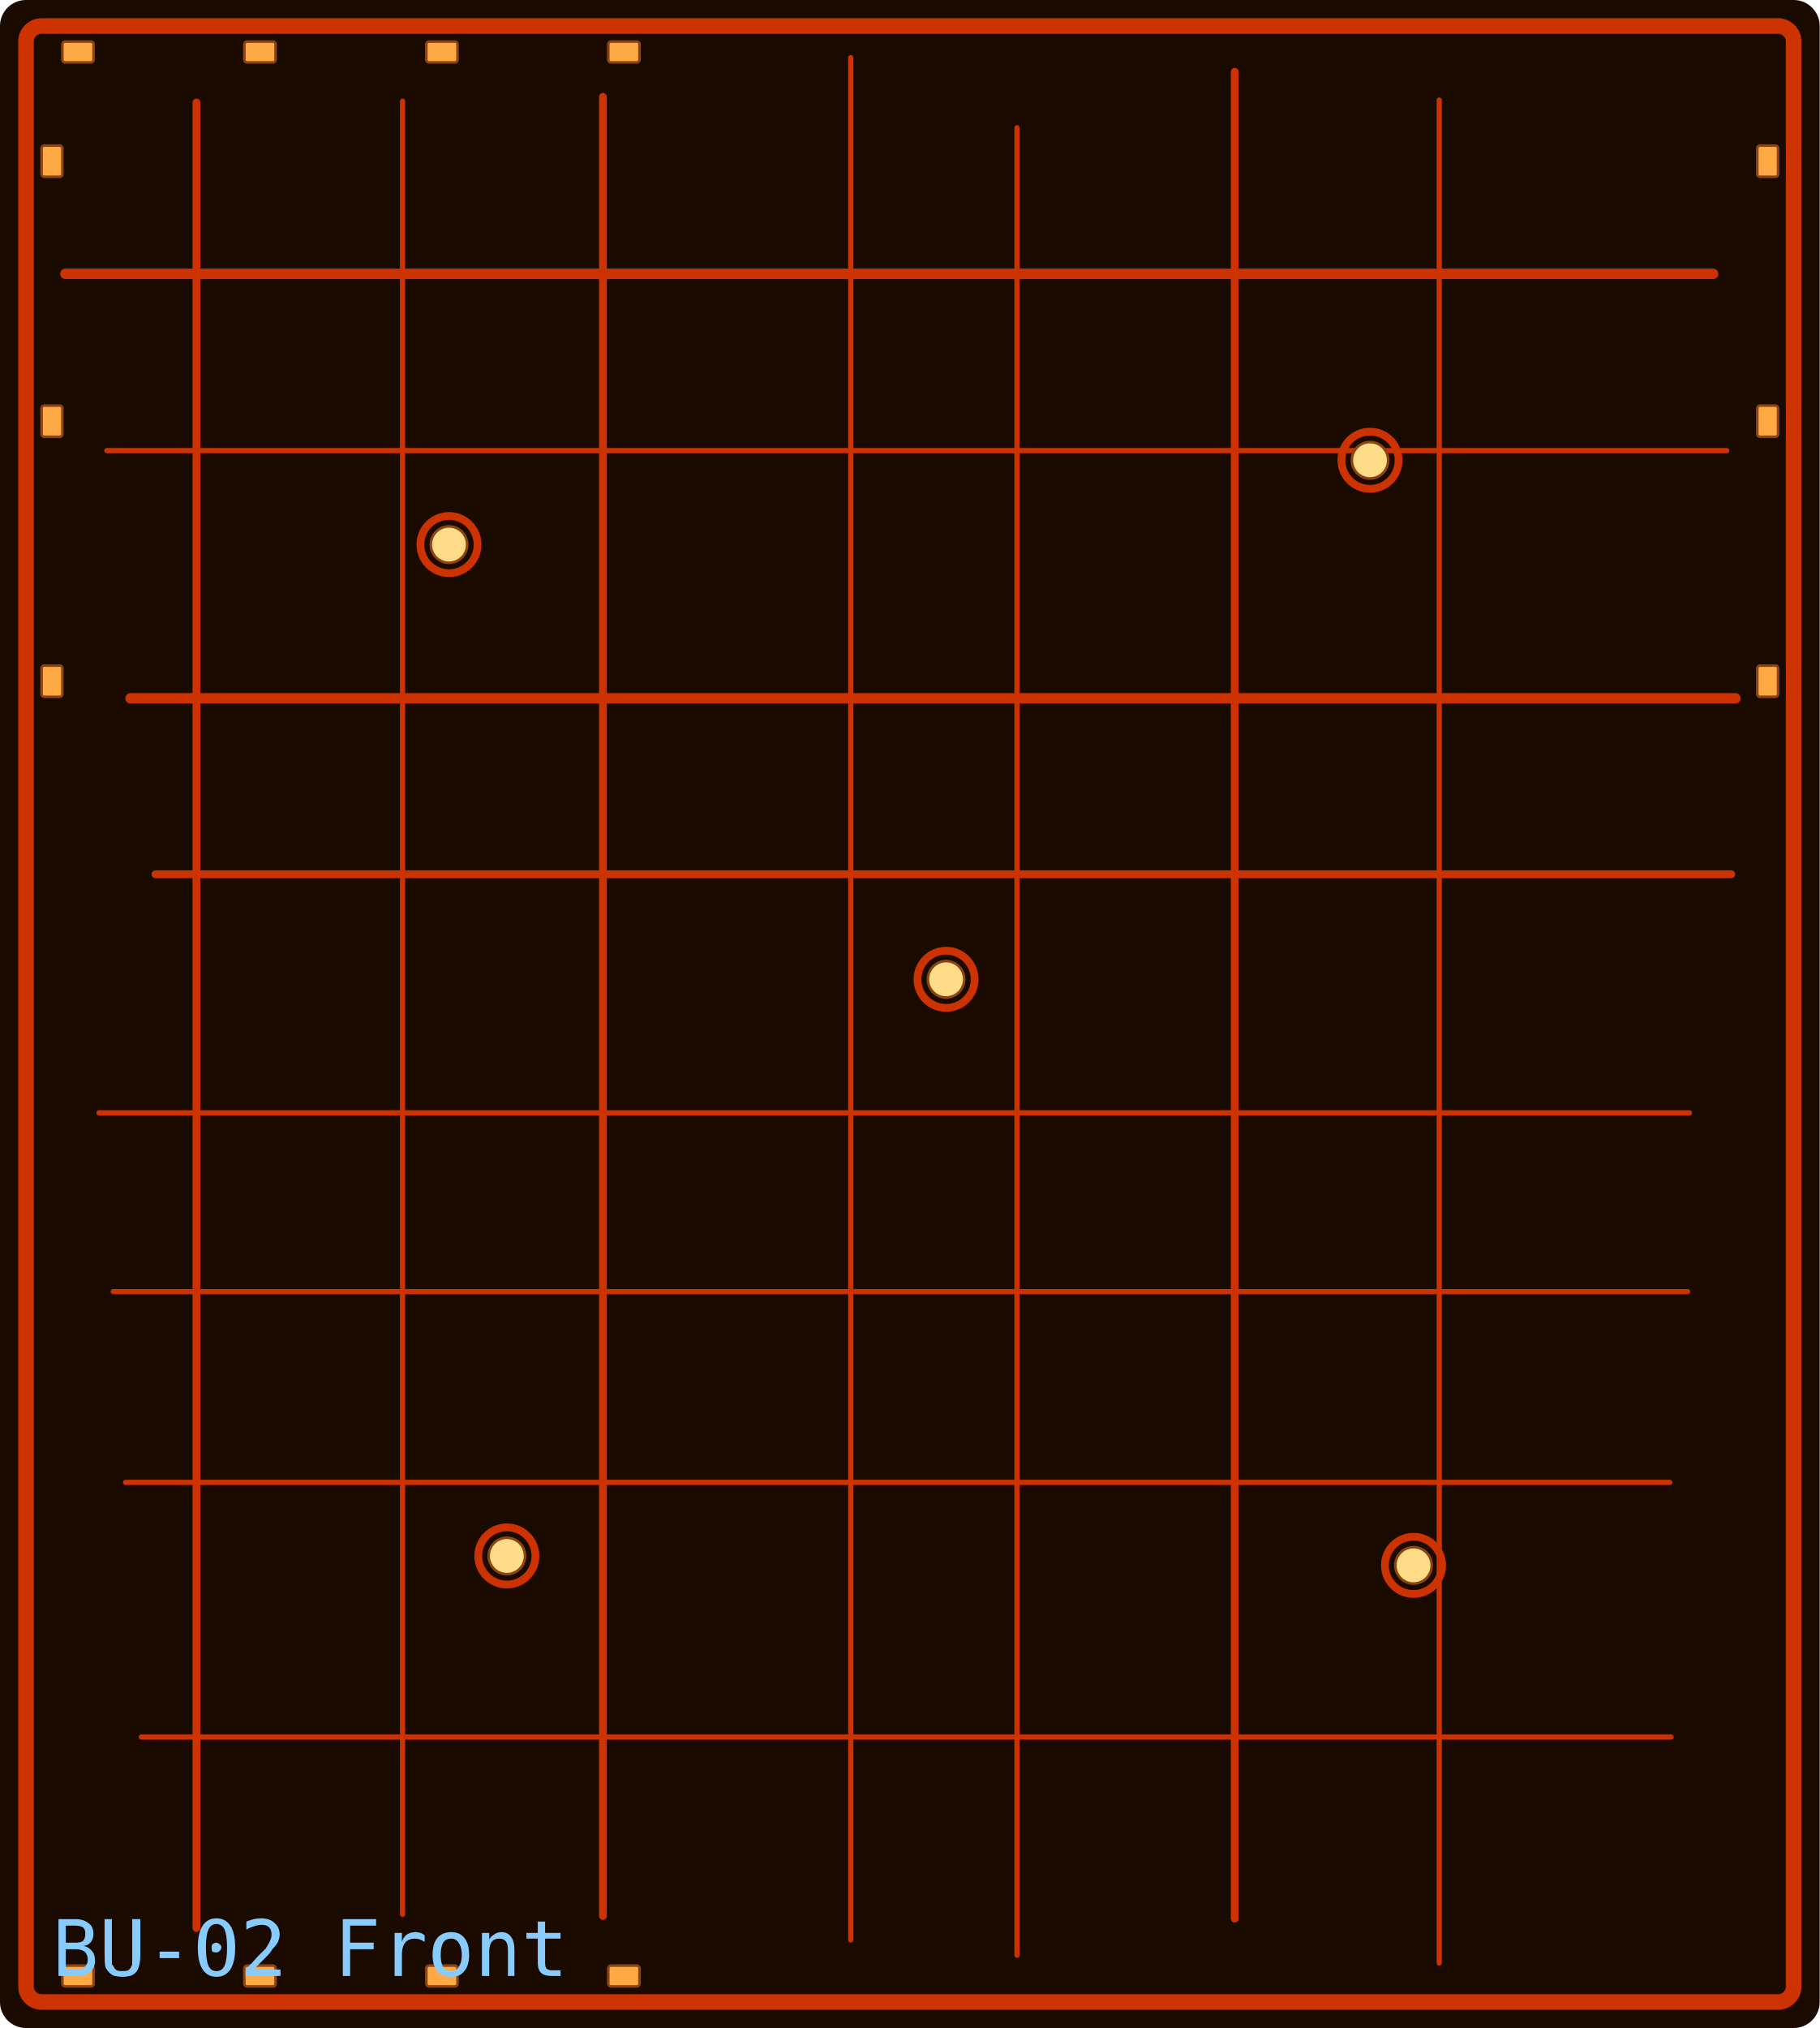
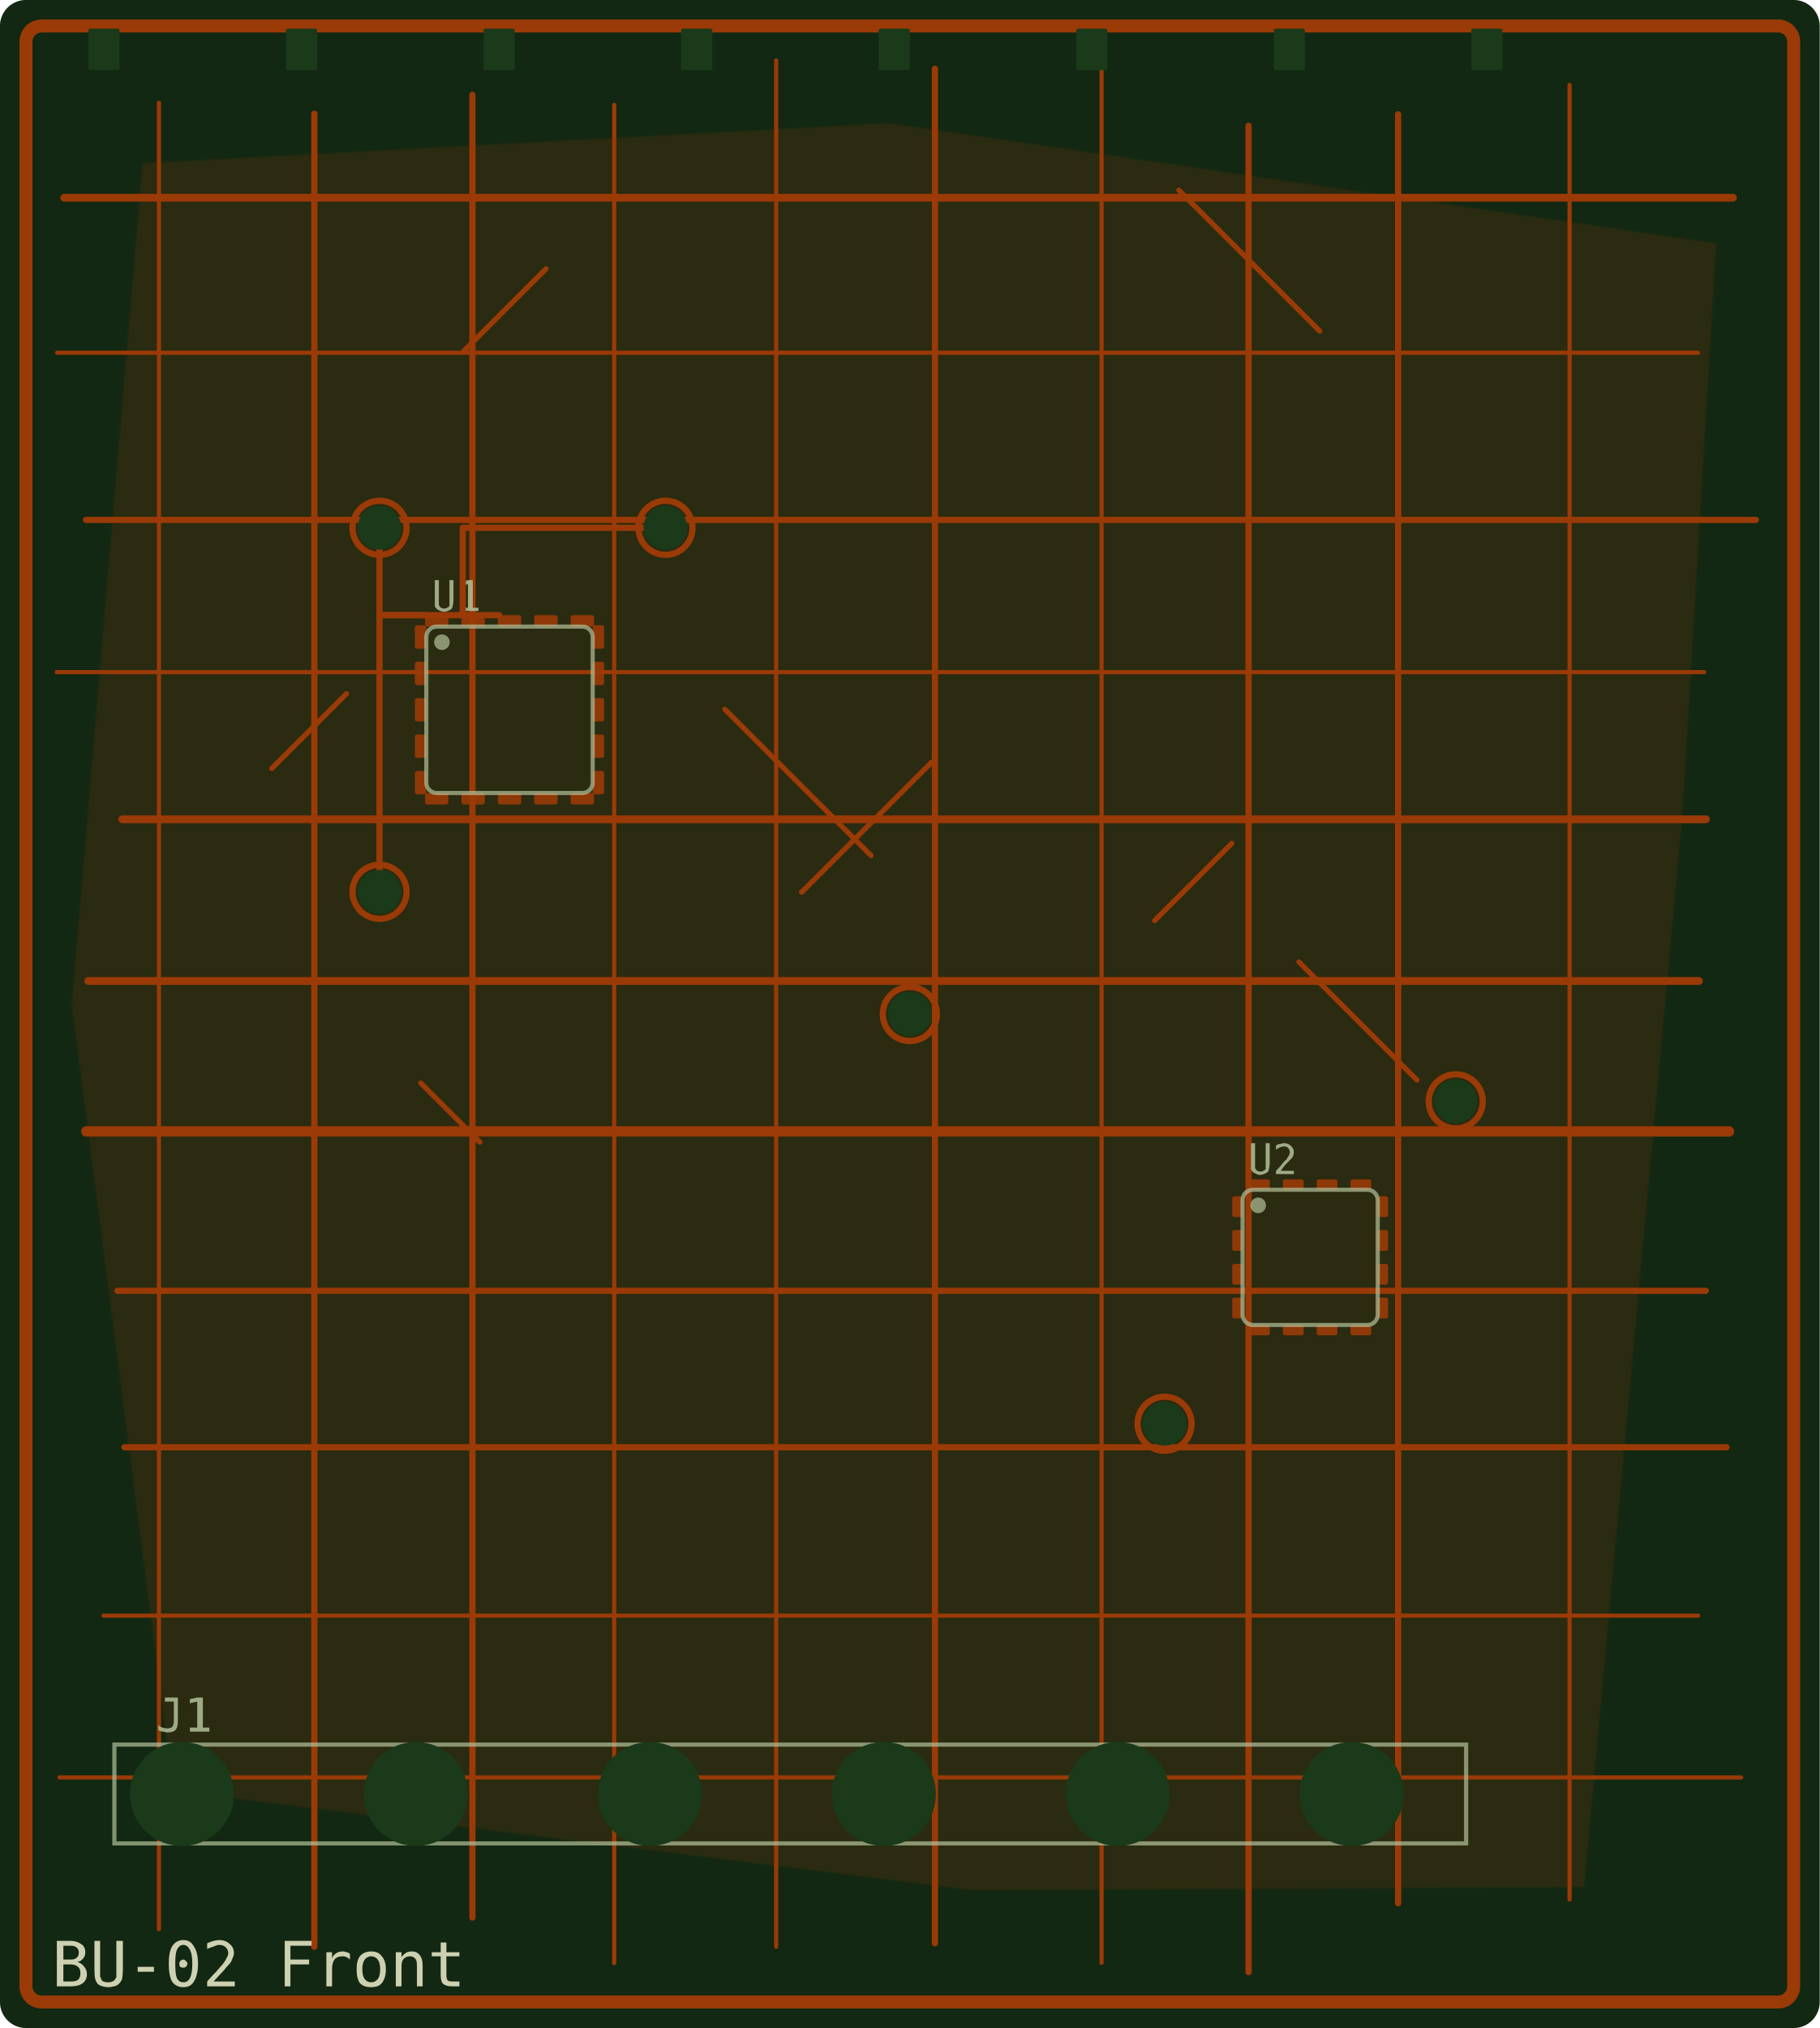
<svg xmlns="http://www.w3.org/2000/svg" viewBox="0 0 35.0 39.0" width="35.0mm" height="39.0mm">
-   <rect x="0" y="0" width="35.0" height="39.0" fill="#1A0A00" rx="0.5" ry="0.5" />
-   <rect x="0.5" y="0.5" width="34.0" height="38.0" fill="none" stroke="#CC3300" stroke-width="0.3" rx="0.3" />
-   <line x1="1.257" y1="5.266" x2="32.951" y2="5.266" stroke="#CC3300" stroke-width="0.200" stroke-linecap="round" />
-   <line x1="2.055" y1="8.665" x2="33.213" y2="8.665" stroke="#CC3300" stroke-width="0.100" stroke-linecap="round" />
-   <line x1="2.511" y1="13.429" x2="33.380" y2="13.429" stroke="#CC3300" stroke-width="0.200" stroke-linecap="round" />
-   <line x1="2.990" y1="16.812" x2="33.300" y2="16.812" stroke="#CC3300" stroke-width="0.150" stroke-linecap="round" />
-   <line x1="1.903" y1="21.400" x2="32.496" y2="21.400" stroke="#CC3300" stroke-width="0.100" stroke-linecap="round" />
-   <line x1="2.177" y1="24.838" x2="32.460" y2="24.838" stroke="#CC3300" stroke-width="0.100" stroke-linecap="round" />
-   <line x1="2.416" y1="28.507" x2="32.118" y2="28.507" stroke="#CC3300" stroke-width="0.100" stroke-linecap="round" />
-   <line x1="2.719" y1="33.405" x2="32.142" y2="33.405" stroke="#CC3300" stroke-width="0.100" stroke-linecap="round" />
-   <line x1="3.778" y1="1.971" x2="3.778" y2="37.078" stroke="#CC3300" stroke-width="0.150" stroke-linecap="round" />
-   <line x1="7.743" y1="1.946" x2="7.743" y2="36.814" stroke="#CC3300" stroke-width="0.100" stroke-linecap="round" />
-   <line x1="11.597" y1="1.862" x2="11.597" y2="36.847" stroke="#CC3300" stroke-width="0.150" stroke-linecap="round" />
-   <line x1="16.364" y1="1.108" x2="16.364" y2="37.307" stroke="#CC3300" stroke-width="0.100" stroke-linecap="round" />
-   <line x1="19.561" y1="2.456" x2="19.561" y2="37.601" stroke="#CC3300" stroke-width="0.100" stroke-linecap="round" />
-   <line x1="23.749" y1="1.380" x2="23.749" y2="36.897" stroke="#CC3300" stroke-width="0.150" stroke-linecap="round" />
-   <line x1="27.683" y1="1.925" x2="27.683" y2="37.749" stroke="#CC3300" stroke-width="0.100" stroke-linecap="round" />
-   <circle cx="8.636" cy="10.473" r="0.350" fill="#FFDD88" stroke="#8B4513" stroke-width="0.05" />
-   <circle cx="8.636" cy="10.473" r="0.55" fill="none" stroke="#CC3300" stroke-width="0.15" />
-   <circle cx="26.351" cy="8.851" r="0.350" fill="#FFDD88" stroke="#8B4513" stroke-width="0.05" />
-   <circle cx="26.351" cy="8.851" r="0.55" fill="none" stroke="#CC3300" stroke-width="0.15" />
-   <circle cx="9.749" cy="29.922" r="0.350" fill="#FFDD88" stroke="#8B4513" stroke-width="0.05" />
-   <circle cx="9.749" cy="29.922" r="0.55" fill="none" stroke="#CC3300" stroke-width="0.15" />
-   <circle cx="27.188" cy="30.103" r="0.350" fill="#FFDD88" stroke="#8B4513" stroke-width="0.05" />
-   <circle cx="27.188" cy="30.103" r="0.55" fill="none" stroke="#CC3300" stroke-width="0.15" />
-   <circle cx="18.197" cy="18.833" r="0.350" fill="#FFDD88" stroke="#8B4513" stroke-width="0.05" />
-   <circle cx="18.197" cy="18.833" r="0.55" fill="none" stroke="#CC3300" stroke-width="0.15" />
-   <rect x="1.200" y="0.800" width="0.600" height="0.400" fill="#FFAA44" stroke="#8B4513" stroke-width="0.05" rx="0.05" ry="0.05" />
-   <rect x="1.200" y="37.800" width="0.600" height="0.400" fill="#FFAA44" stroke="#8B4513" stroke-width="0.05" rx="0.05" ry="0.05" />
-   <rect x="4.700" y="0.800" width="0.600" height="0.400" fill="#FFAA44" stroke="#8B4513" stroke-width="0.05" rx="0.05" ry="0.05" />
-   <rect x="4.700" y="37.800" width="0.600" height="0.400" fill="#FFAA44" stroke="#8B4513" stroke-width="0.05" rx="0.05" ry="0.05" />
-   <rect x="8.200" y="0.800" width="0.600" height="0.400" fill="#FFAA44" stroke="#8B4513" stroke-width="0.05" rx="0.05" ry="0.05" />
-   <rect x="8.200" y="37.800" width="0.600" height="0.400" fill="#FFAA44" stroke="#8B4513" stroke-width="0.05" rx="0.05" ry="0.05" />
-   <rect x="11.700" y="0.800" width="0.600" height="0.400" fill="#FFAA44" stroke="#8B4513" stroke-width="0.05" rx="0.05" ry="0.05" />
-   <rect x="11.700" y="37.800" width="0.600" height="0.400" fill="#FFAA44" stroke="#8B4513" stroke-width="0.05" rx="0.05" ry="0.05" />
-   <rect x="0.800" y="2.800" width="0.400" height="0.600" fill="#FFAA44" stroke="#8B4513" stroke-width="0.05" rx="0.05" ry="0.05" />
-   <rect x="33.800" y="2.800" width="0.400" height="0.600" fill="#FFAA44" stroke="#8B4513" stroke-width="0.05" rx="0.05" ry="0.05" />
-   <rect x="0.800" y="7.800" width="0.400" height="0.600" fill="#FFAA44" stroke="#8B4513" stroke-width="0.05" rx="0.05" ry="0.05" />
-   <rect x="33.800" y="7.800" width="0.400" height="0.600" fill="#FFAA44" stroke="#8B4513" stroke-width="0.05" rx="0.05" ry="0.05" />
-   <rect x="0.800" y="12.800" width="0.400" height="0.600" fill="#FFAA44" stroke="#8B4513" stroke-width="0.05" rx="0.05" ry="0.05" />
-   <rect x="33.800" y="12.800" width="0.400" height="0.600" fill="#FFAA44" stroke="#8B4513" stroke-width="0.05" rx="0.05" ry="0.05" />
-   <text x="1.000" y="38.000" font-size="1.5" fill="#88CCFF" font-family="monospace">BU-02 Front</text>
+   <rect x="0" y="0" width="35.0" height="39.0" fill="#0F1A0F" rx="0.5" ry="0.5" />
+   <polygon points="2.75,3.15 17.10,2.38 33.00,4.69 32.35,15.66 30.46,36.28 18.70,36.34 3.34,34.43 1.39,19.31" fill="#CC3300" opacity="0.18" stroke="#CC3300" stroke-width="0.06" stroke-opacity="0.4" />
+   <rect x="0.5" y="0.5" width="34.0" height="38.0" fill="none" stroke="#CC3300" stroke-width="0.25" rx="0.3" />
+   <line x1="1.235" y1="3.802" x2="33.332" y2="3.802" stroke="#CC3300" stroke-width="0.150" stroke-linecap="round" />
+   <line x1="1.099" y1="6.783" x2="32.659" y2="6.783" stroke="#CC3300" stroke-width="0.080" stroke-linecap="round" />
+   <line x1="1.655" y1="9.998" x2="33.772" y2="9.998" stroke="#CC3300" stroke-width="0.120" stroke-linecap="round" />
+   <line x1="1.091" y1="12.926" x2="32.778" y2="12.926" stroke="#CC3300" stroke-width="0.080" stroke-linecap="round" />
+   <line x1="2.352" y1="15.756" x2="32.812" y2="15.756" stroke="#CC3300" stroke-width="0.150" stroke-linecap="round" />
+   <line x1="1.697" y1="18.865" x2="32.677" y2="18.865" stroke="#CC3300" stroke-width="0.150" stroke-linecap="round" />
+   <line x1="1.660" y1="21.758" x2="33.256" y2="21.758" stroke="#CC3300" stroke-width="0.200" stroke-linecap="round" />
+   <line x1="2.260" y1="24.823" x2="32.810" y2="24.823" stroke="#CC3300" stroke-width="0.120" stroke-linecap="round" />
+   <line x1="2.394" y1="27.832" x2="33.209" y2="27.832" stroke="#CC3300" stroke-width="0.120" stroke-linecap="round" />
+   <line x1="1.992" y1="31.070" x2="32.662" y2="31.070" stroke="#CC3300" stroke-width="0.080" stroke-linecap="round" />
+   <line x1="1.145" y1="34.181" x2="33.490" y2="34.181" stroke="#CC3300" stroke-width="0.080" stroke-linecap="round" />
+   <line x1="3.057" y1="1.977" x2="3.057" y2="37.100" stroke="#CC3300" stroke-width="0.080" stroke-linecap="round" />
+   <line x1="6.046" y1="2.187" x2="6.046" y2="37.438" stroke="#CC3300" stroke-width="0.120" stroke-linecap="round" />
+   <line x1="9.087" y1="1.824" x2="9.087" y2="36.875" stroke="#CC3300" stroke-width="0.120" stroke-linecap="round" />
+   <line x1="11.814" y1="2.018" x2="11.814" y2="37.752" stroke="#CC3300" stroke-width="0.080" stroke-linecap="round" />
+   <line x1="14.929" y1="1.163" x2="14.929" y2="37.438" stroke="#CC3300" stroke-width="0.080" stroke-linecap="round" />
+   <line x1="17.983" y1="1.322" x2="17.983" y2="37.370" stroke="#CC3300" stroke-width="0.120" stroke-linecap="round" />
+   <line x1="21.188" y1="1.043" x2="21.188" y2="37.746" stroke="#CC3300" stroke-width="0.080" stroke-linecap="round" />
+   <line x1="24.015" y1="2.419" x2="24.015" y2="37.925" stroke="#CC3300" stroke-width="0.120" stroke-linecap="round" />
+   <line x1="26.892" y1="2.199" x2="26.892" y2="36.601" stroke="#CC3300" stroke-width="0.120" stroke-linecap="round" />
+   <line x1="30.190" y1="1.633" x2="30.190" y2="36.529" stroke="#CC3300" stroke-width="0.080" stroke-linecap="round" />
+   <line x1="8.094" y1="20.828" x2="9.230" y2="21.964" stroke="#CC3300" stroke-width="0.100" stroke-linecap="round" />
+   <line x1="15.418" y1="17.159" x2="17.920" y2="14.658" stroke="#CC3300" stroke-width="0.100" stroke-linecap="round" />
+   <line x1="23.692" y1="16.219" x2="22.209" y2="17.703" stroke="#CC3300" stroke-width="0.100" stroke-linecap="round" />
+   <line x1="25.383" y1="6.366" x2="22.675" y2="3.658" stroke="#CC3300" stroke-width="0.100" stroke-linecap="round" />
+   <line x1="13.942" y1="13.641" x2="16.754" y2="16.453" stroke="#CC3300" stroke-width="0.100" stroke-linecap="round" />
+   <line x1="6.663" y1="13.342" x2="5.228" y2="14.777" stroke="#CC3300" stroke-width="0.100" stroke-linecap="round" />
+   <line x1="8.926" y1="6.745" x2="10.501" y2="5.170" stroke="#CC3300" stroke-width="0.100" stroke-linecap="round" />
+   <line x1="24.984" y1="18.499" x2="27.254" y2="20.769" stroke="#CC3300" stroke-width="0.100" stroke-linecap="round" />
+   <rect x="8.175" y="11.830" width="0.450" height="0.220" fill="#CC3300" opacity="0.9" rx="0.04" ry="0.04" />
+   <rect x="8.875" y="11.830" width="0.450" height="0.220" fill="#CC3300" opacity="0.9" rx="0.04" ry="0.04" />
+   <rect x="9.575" y="11.830" width="0.450" height="0.220" fill="#CC3300" opacity="0.9" rx="0.04" ry="0.04" />
+   <rect x="10.275" y="11.830" width="0.450" height="0.220" fill="#CC3300" opacity="0.9" rx="0.04" ry="0.04" />
+   <rect x="10.975" y="11.830" width="0.450" height="0.220" fill="#CC3300" opacity="0.9" rx="0.04" ry="0.04" />
+   <rect x="8.175" y="15.250" width="0.450" height="0.220" fill="#CC3300" opacity="0.9" rx="0.04" ry="0.04" />
+   <rect x="8.875" y="15.250" width="0.450" height="0.220" fill="#CC3300" opacity="0.9" rx="0.04" ry="0.04" />
+   <rect x="9.575" y="15.250" width="0.450" height="0.220" fill="#CC3300" opacity="0.9" rx="0.04" ry="0.04" />
+   <rect x="10.275" y="15.250" width="0.450" height="0.220" fill="#CC3300" opacity="0.9" rx="0.04" ry="0.04" />
+   <rect x="10.975" y="15.250" width="0.450" height="0.220" fill="#CC3300" opacity="0.9" rx="0.04" ry="0.04" />
+   <rect x="7.980" y="12.025" width="0.220" height="0.450" fill="#CC3300" opacity="0.9" rx="0.04" ry="0.04" />
+   <rect x="7.980" y="12.725" width="0.220" height="0.450" fill="#CC3300" opacity="0.9" rx="0.04" ry="0.04" />
+   <rect x="7.980" y="13.425" width="0.220" height="0.450" fill="#CC3300" opacity="0.9" rx="0.04" ry="0.04" />
+   <rect x="7.980" y="14.125" width="0.220" height="0.450" fill="#CC3300" opacity="0.9" rx="0.04" ry="0.04" />
+   <rect x="7.980" y="14.825" width="0.220" height="0.450" fill="#CC3300" opacity="0.9" rx="0.04" ry="0.04" />
+   <rect x="11.400" y="12.025" width="0.220" height="0.450" fill="#CC3300" opacity="0.9" rx="0.04" ry="0.04" />
+   <rect x="11.400" y="12.725" width="0.220" height="0.450" fill="#CC3300" opacity="0.9" rx="0.04" ry="0.04" />
+   <rect x="11.400" y="13.425" width="0.220" height="0.450" fill="#CC3300" opacity="0.9" rx="0.04" ry="0.04" />
+   <rect x="11.400" y="14.125" width="0.220" height="0.450" fill="#CC3300" opacity="0.9" rx="0.04" ry="0.04" />
+   <rect x="11.400" y="14.825" width="0.220" height="0.450" fill="#CC3300" opacity="0.9" rx="0.04" ry="0.04" />
+   <rect x="8.200" y="12.050" width="3.200" height="3.200" fill="none" stroke="#EEEECC" stroke-width="0.08" opacity="0.7" rx="0.2" ry="0.2" />
+   <circle cx="8.500" cy="12.350" r="0.15" fill="#EEEECC" opacity="0.7" />
+   <text x="8.300" y="11.750" font-size="0.80" fill="#EEEECC" font-family="monospace" opacity="0.85">U1</text>
+   <rect x="24.025" y="22.680" width="0.400" height="0.200" fill="#CC3300" opacity="0.9" rx="0.04" ry="0.04" />
+   <rect x="24.675" y="22.680" width="0.400" height="0.200" fill="#CC3300" opacity="0.9" rx="0.04" ry="0.04" />
+   <rect x="25.325" y="22.680" width="0.400" height="0.200" fill="#CC3300" opacity="0.9" rx="0.04" ry="0.04" />
+   <rect x="25.975" y="22.680" width="0.400" height="0.200" fill="#CC3300" opacity="0.9" rx="0.04" ry="0.04" />
+   <rect x="24.025" y="25.480" width="0.400" height="0.200" fill="#CC3300" opacity="0.9" rx="0.04" ry="0.04" />
+   <rect x="24.675" y="25.480" width="0.400" height="0.200" fill="#CC3300" opacity="0.9" rx="0.04" ry="0.04" />
+   <rect x="25.325" y="25.480" width="0.400" height="0.200" fill="#CC3300" opacity="0.9" rx="0.04" ry="0.04" />
+   <rect x="25.975" y="25.480" width="0.400" height="0.200" fill="#CC3300" opacity="0.9" rx="0.04" ry="0.04" />
+   <rect x="23.700" y="23.005" width="0.200" height="0.400" fill="#CC3300" opacity="0.9" rx="0.04" ry="0.04" />
+   <rect x="23.700" y="23.655" width="0.200" height="0.400" fill="#CC3300" opacity="0.9" rx="0.04" ry="0.04" />
+   <rect x="23.700" y="24.305" width="0.200" height="0.400" fill="#CC3300" opacity="0.9" rx="0.04" ry="0.04" />
+   <rect x="23.700" y="24.955" width="0.200" height="0.400" fill="#CC3300" opacity="0.9" rx="0.04" ry="0.04" />
+   <rect x="26.500" y="23.005" width="0.200" height="0.400" fill="#CC3300" opacity="0.9" rx="0.04" ry="0.04" />
+   <rect x="26.500" y="23.655" width="0.200" height="0.400" fill="#CC3300" opacity="0.9" rx="0.04" ry="0.04" />
+   <rect x="26.500" y="24.305" width="0.200" height="0.400" fill="#CC3300" opacity="0.9" rx="0.04" ry="0.04" />
+   <rect x="26.500" y="24.955" width="0.200" height="0.400" fill="#CC3300" opacity="0.9" rx="0.04" ry="0.04" />
+   <rect x="23.900" y="22.880" width="2.600" height="2.600" fill="none" stroke="#EEEECC" stroke-width="0.08" opacity="0.7" rx="0.2" ry="0.2" />
+   <circle cx="24.200" cy="23.180" r="0.15" fill="#EEEECC" opacity="0.7" />
+   <text x="24.000" y="22.580" font-size="0.80" fill="#EEEECC" font-family="monospace" opacity="0.85">U2</text>
+   <path d="M 8.200 11.830 L 7.300 11.830 L 7.300 10.150" stroke="#CC3300" stroke-width="0.120" fill="none" stroke-linecap="round" stroke-linejoin="round" />
+   <path d="M 8.900 11.830 L 8.900 10.150 L 12.800 10.150" stroke="#CC3300" stroke-width="0.120" fill="none" stroke-linecap="round" stroke-linejoin="round" />
+   <path d="M 9.600 11.830 L 7.300 11.830 L 7.300 17.150" stroke="#CC3300" stroke-width="0.120" fill="none" stroke-linecap="round" stroke-linejoin="round" />
+   <circle cx="7.300" cy="10.150" r="0.320" fill="#CC3300" opacity="0.9" />
+   <circle cx="7.300" cy="10.150" r="0.520" fill="none" stroke="#CC3300" stroke-width="0.12" />
+   <circle cx="7.300" cy="10.150" r="0.175" fill="#111111" />
+   <circle cx="12.800" cy="10.150" r="0.320" fill="#CC3300" opacity="0.9" />
+   <circle cx="12.800" cy="10.150" r="0.520" fill="none" stroke="#CC3300" stroke-width="0.12" />
+   <circle cx="12.800" cy="10.150" r="0.175" fill="#111111" />
+   <circle cx="7.300" cy="17.150" r="0.320" fill="#CC3300" opacity="0.9" />
+   <circle cx="7.300" cy="17.150" r="0.520" fill="none" stroke="#CC3300" stroke-width="0.12" />
+   <circle cx="7.300" cy="17.150" r="0.175" fill="#111111" />
+   <circle cx="28.000" cy="21.180" r="0.320" fill="#CC3300" opacity="0.9" />
+   <circle cx="28.000" cy="21.180" r="0.520" fill="none" stroke="#CC3300" stroke-width="0.12" />
+   <circle cx="28.000" cy="21.180" r="0.175" fill="#111111" />
+   <circle cx="22.400" cy="27.380" r="0.320" fill="#CC3300" opacity="0.9" />
+   <circle cx="22.400" cy="27.380" r="0.520" fill="none" stroke="#CC3300" stroke-width="0.12" />
+   <circle cx="22.400" cy="27.380" r="0.175" fill="#111111" />
+   <circle cx="17.500" cy="19.500" r="0.320" fill="#CC3300" opacity="0.9" />
+   <circle cx="17.500" cy="19.500" r="0.520" fill="none" stroke="#CC3300" stroke-width="0.12" />
+   <circle cx="17.500" cy="19.500" r="0.175" fill="#111111" />
+   <circle cx="3.500" cy="34.500" r="0.900" fill="#CC3300" opacity="0.85" />
+   <circle cx="3.500" cy="34.500" r="0.900" fill="none" stroke="#CC3300" stroke-width="0.08" />
+   <circle cx="3.500" cy="34.500" r="0.550" fill="#111111" />
+   <circle cx="8.000" cy="34.500" r="0.900" fill="#CC3300" opacity="0.85" />
+   <circle cx="8.000" cy="34.500" r="0.900" fill="none" stroke="#CC3300" stroke-width="0.08" />
+   <circle cx="8.000" cy="34.500" r="0.550" fill="#111111" />
+   <circle cx="12.500" cy="34.500" r="0.900" fill="#CC3300" opacity="0.85" />
+   <circle cx="12.500" cy="34.500" r="0.900" fill="none" stroke="#CC3300" stroke-width="0.08" />
+   <circle cx="12.500" cy="34.500" r="0.550" fill="#111111" />
+   <circle cx="17.000" cy="34.500" r="0.900" fill="#CC3300" opacity="0.85" />
+   <circle cx="17.000" cy="34.500" r="0.900" fill="none" stroke="#CC3300" stroke-width="0.08" />
+   <circle cx="17.000" cy="34.500" r="0.550" fill="#111111" />
+   <circle cx="21.500" cy="34.500" r="0.900" fill="#CC3300" opacity="0.85" />
+   <circle cx="21.500" cy="34.500" r="0.900" fill="none" stroke="#CC3300" stroke-width="0.08" />
+   <circle cx="21.500" cy="34.500" r="0.550" fill="#111111" />
+   <circle cx="26.000" cy="34.500" r="0.900" fill="#CC3300" opacity="0.85" />
+   <circle cx="26.000" cy="34.500" r="0.900" fill="none" stroke="#CC3300" stroke-width="0.08" />
+   <circle cx="26.000" cy="34.500" r="0.550" fill="#111111" />
+   <text x="3.000" y="33.300" font-size="0.90" fill="#EEEECC" font-family="monospace" opacity="0.85">J1</text>
+   <rect x="2.200" y="33.550" width="26.000" height="1.900" fill="none" stroke="#EEEECC" stroke-width="0.08" opacity="0.7" />
+   <rect x="1.750" y="0.600" width="0.500" height="0.700" fill="#CC3300" opacity="0.9" rx="0.04" ry="0.04" />
+   <rect x="5.550" y="0.600" width="0.500" height="0.700" fill="#CC3300" opacity="0.9" rx="0.04" ry="0.04" />
+   <rect x="9.350" y="0.600" width="0.500" height="0.700" fill="#CC3300" opacity="0.9" rx="0.04" ry="0.04" />
+   <rect x="13.150" y="0.600" width="0.500" height="0.700" fill="#CC3300" opacity="0.9" rx="0.04" ry="0.04" />
+   <rect x="16.950" y="0.600" width="0.500" height="0.700" fill="#CC3300" opacity="0.9" rx="0.04" ry="0.04" />
+   <rect x="20.750" y="0.600" width="0.500" height="0.700" fill="#CC3300" opacity="0.9" rx="0.04" ry="0.04" />
+   <rect x="24.550" y="0.600" width="0.500" height="0.700" fill="#CC3300" opacity="0.9" rx="0.04" ry="0.04" />
+   <rect x="28.350" y="0.600" width="0.500" height="0.700" fill="#CC3300" opacity="0.9" rx="0.04" ry="0.04" />
+   <rect x="0" y="0" width="35.0" height="39.0" fill="#1A4A1A" opacity="0.28" rx="0.5" ry="0.5" />
+   <circle cx="7.300" cy="10.150" r="0.420" fill="#1A3A1A" />
+   <circle cx="12.800" cy="10.150" r="0.420" fill="#1A3A1A" />
+   <circle cx="7.300" cy="17.150" r="0.420" fill="#1A3A1A" />
+   <circle cx="28.000" cy="21.180" r="0.420" fill="#1A3A1A" />
+   <circle cx="22.400" cy="27.380" r="0.420" fill="#1A3A1A" />
+   <circle cx="17.500" cy="19.500" r="0.420" fill="#1A3A1A" />
+   <circle cx="3.500" cy="34.500" r="1.000" fill="#1A3A1A" />
+   <circle cx="8.000" cy="34.500" r="1.000" fill="#1A3A1A" />
+   <circle cx="12.500" cy="34.500" r="1.000" fill="#1A3A1A" />
+   <circle cx="17.000" cy="34.500" r="1.000" fill="#1A3A1A" />
+   <circle cx="21.500" cy="34.500" r="1.000" fill="#1A3A1A" />
+   <circle cx="26.000" cy="34.500" r="1.000" fill="#1A3A1A" />
+   <rect x="1.700" y="0.550" width="0.600" height="0.800" fill="#1A3A1A" rx="0.04" ry="0.04" />
+   <rect x="5.500" y="0.550" width="0.600" height="0.800" fill="#1A3A1A" rx="0.04" ry="0.04" />
+   <rect x="9.300" y="0.550" width="0.600" height="0.800" fill="#1A3A1A" rx="0.04" ry="0.04" />
+   <rect x="13.100" y="0.550" width="0.600" height="0.800" fill="#1A3A1A" rx="0.04" ry="0.04" />
+   <rect x="16.900" y="0.550" width="0.600" height="0.800" fill="#1A3A1A" rx="0.04" ry="0.04" />
+   <rect x="20.700" y="0.550" width="0.600" height="0.800" fill="#1A3A1A" rx="0.04" ry="0.04" />
+   <rect x="24.500" y="0.550" width="0.600" height="0.800" fill="#1A3A1A" rx="0.04" ry="0.04" />
+   <rect x="28.300" y="0.550" width="0.600" height="0.800" fill="#1A3A1A" rx="0.04" ry="0.04" />
+   <text x="1.000" y="38.200" font-size="1.20" fill="#EEEECC" font-family="monospace" opacity="0.85">BU-02 Front</text>
</svg>
